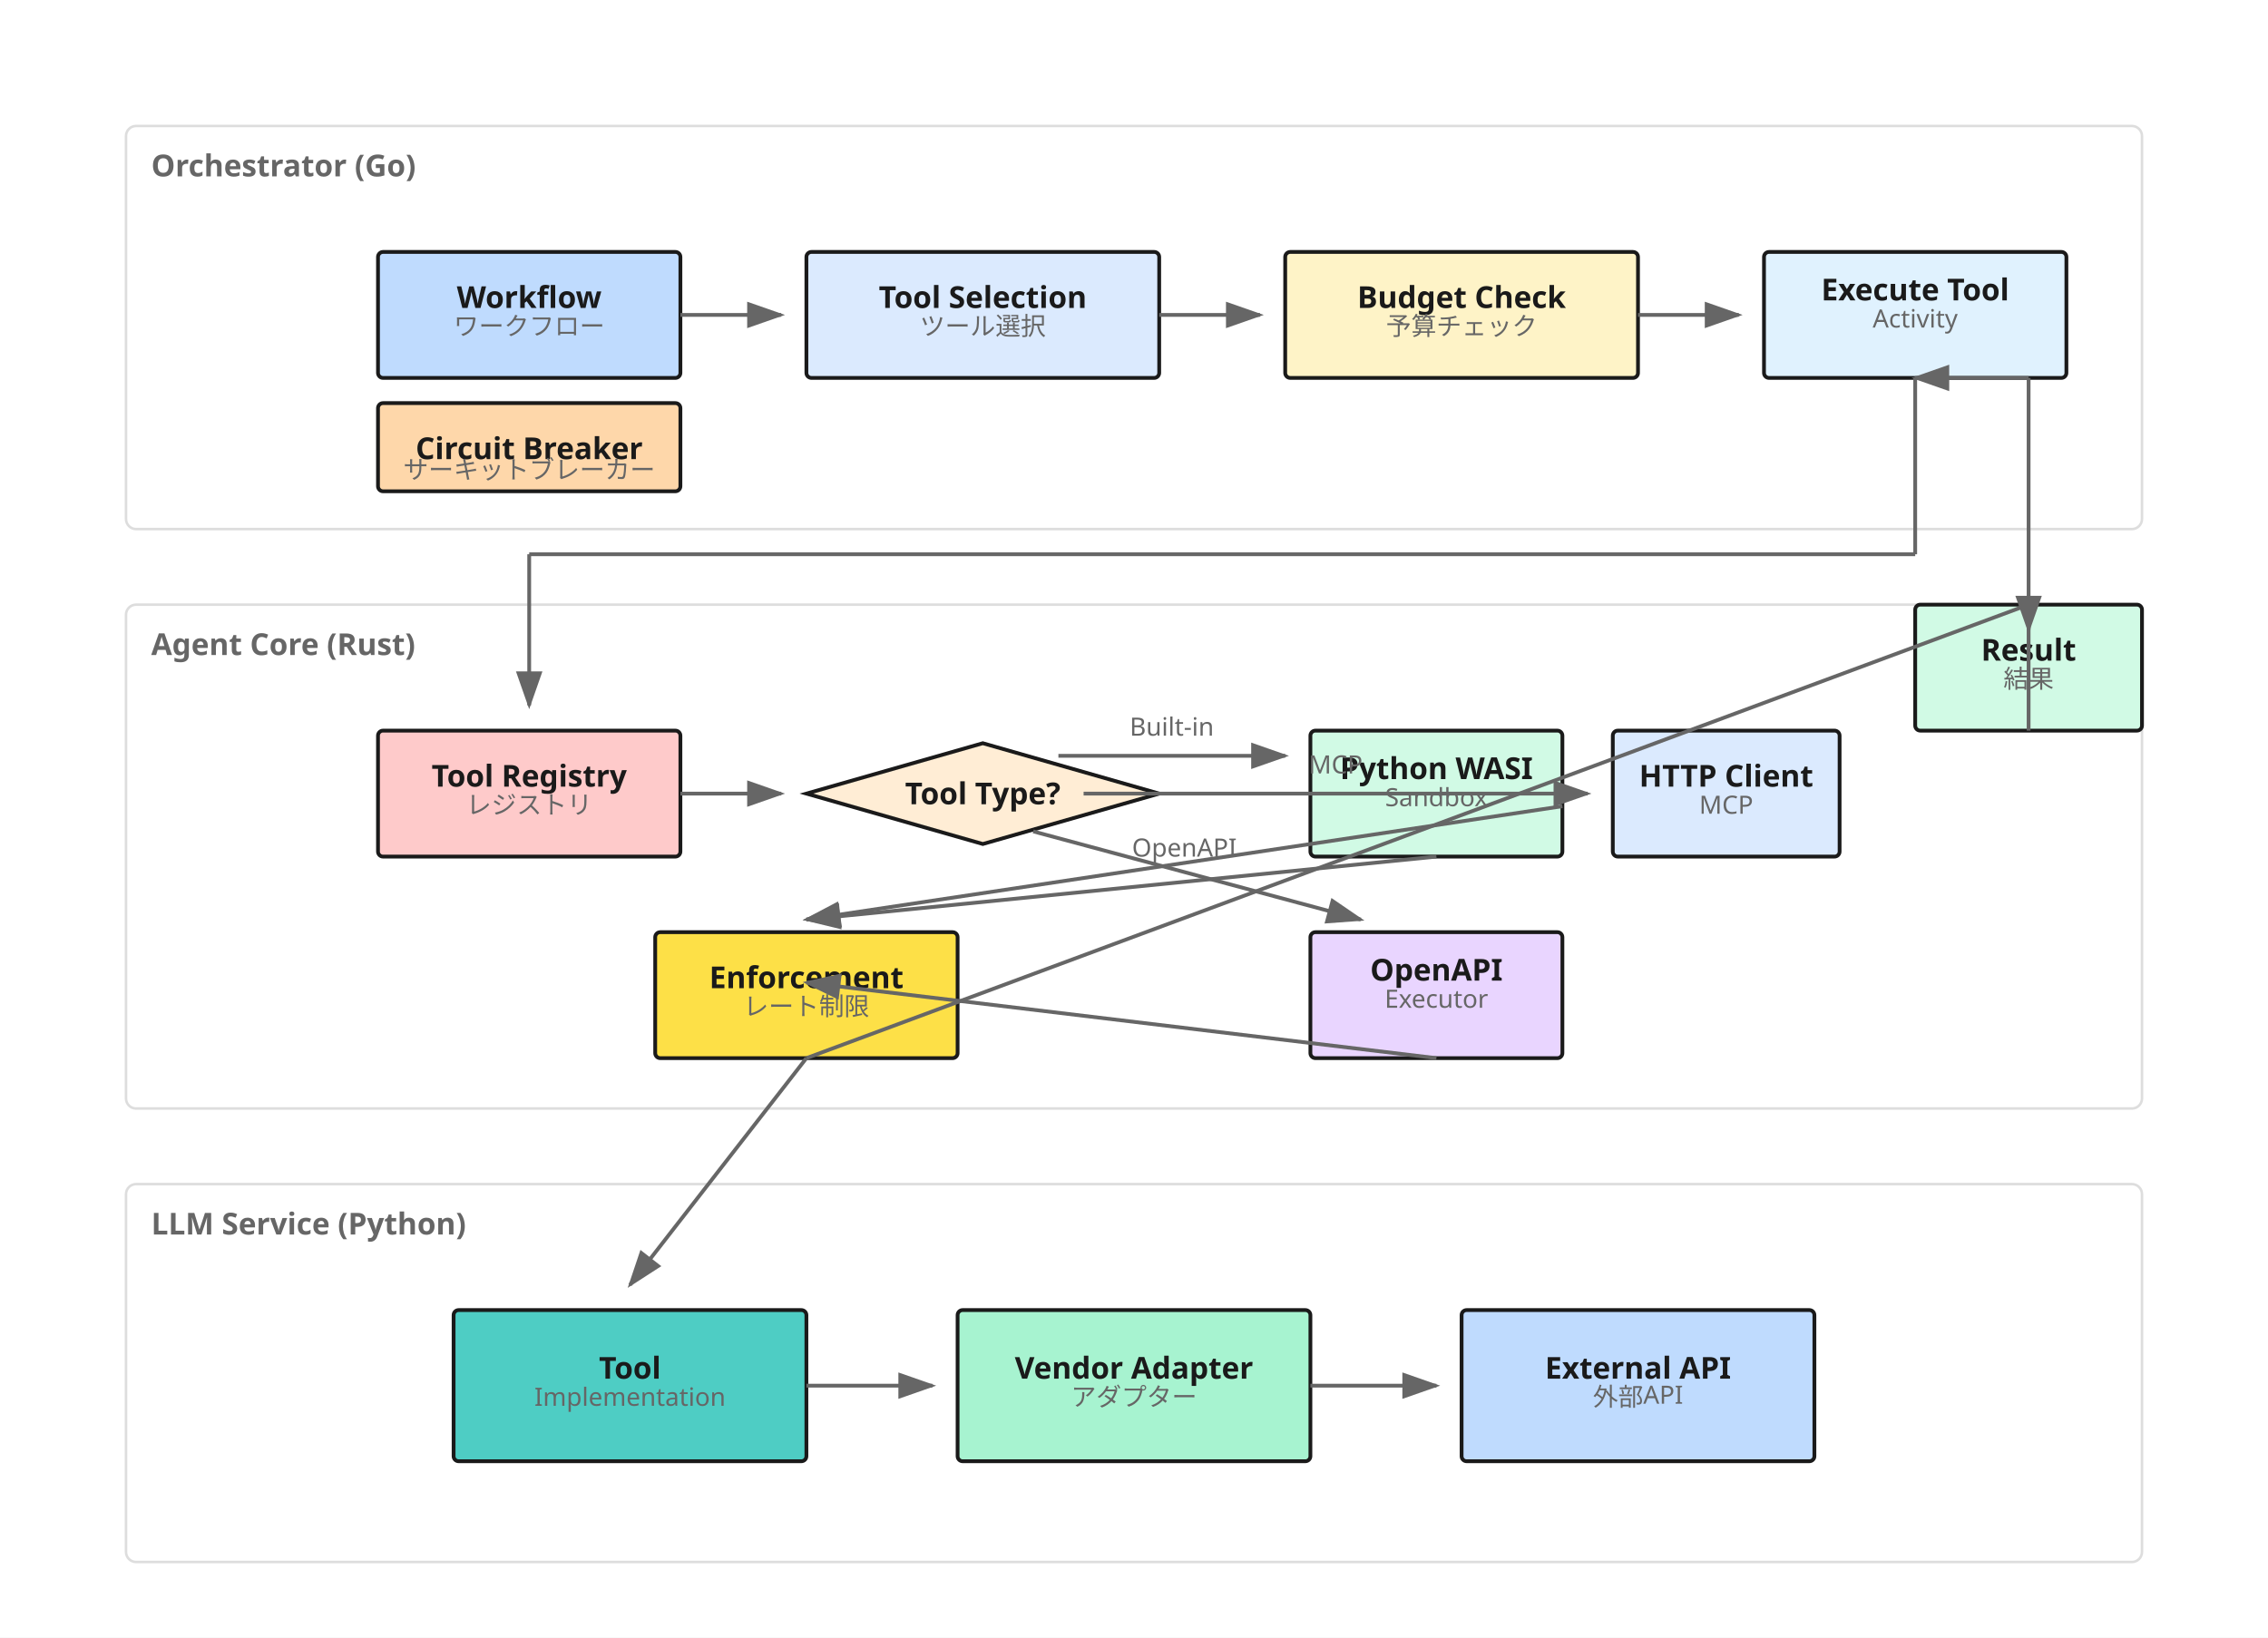
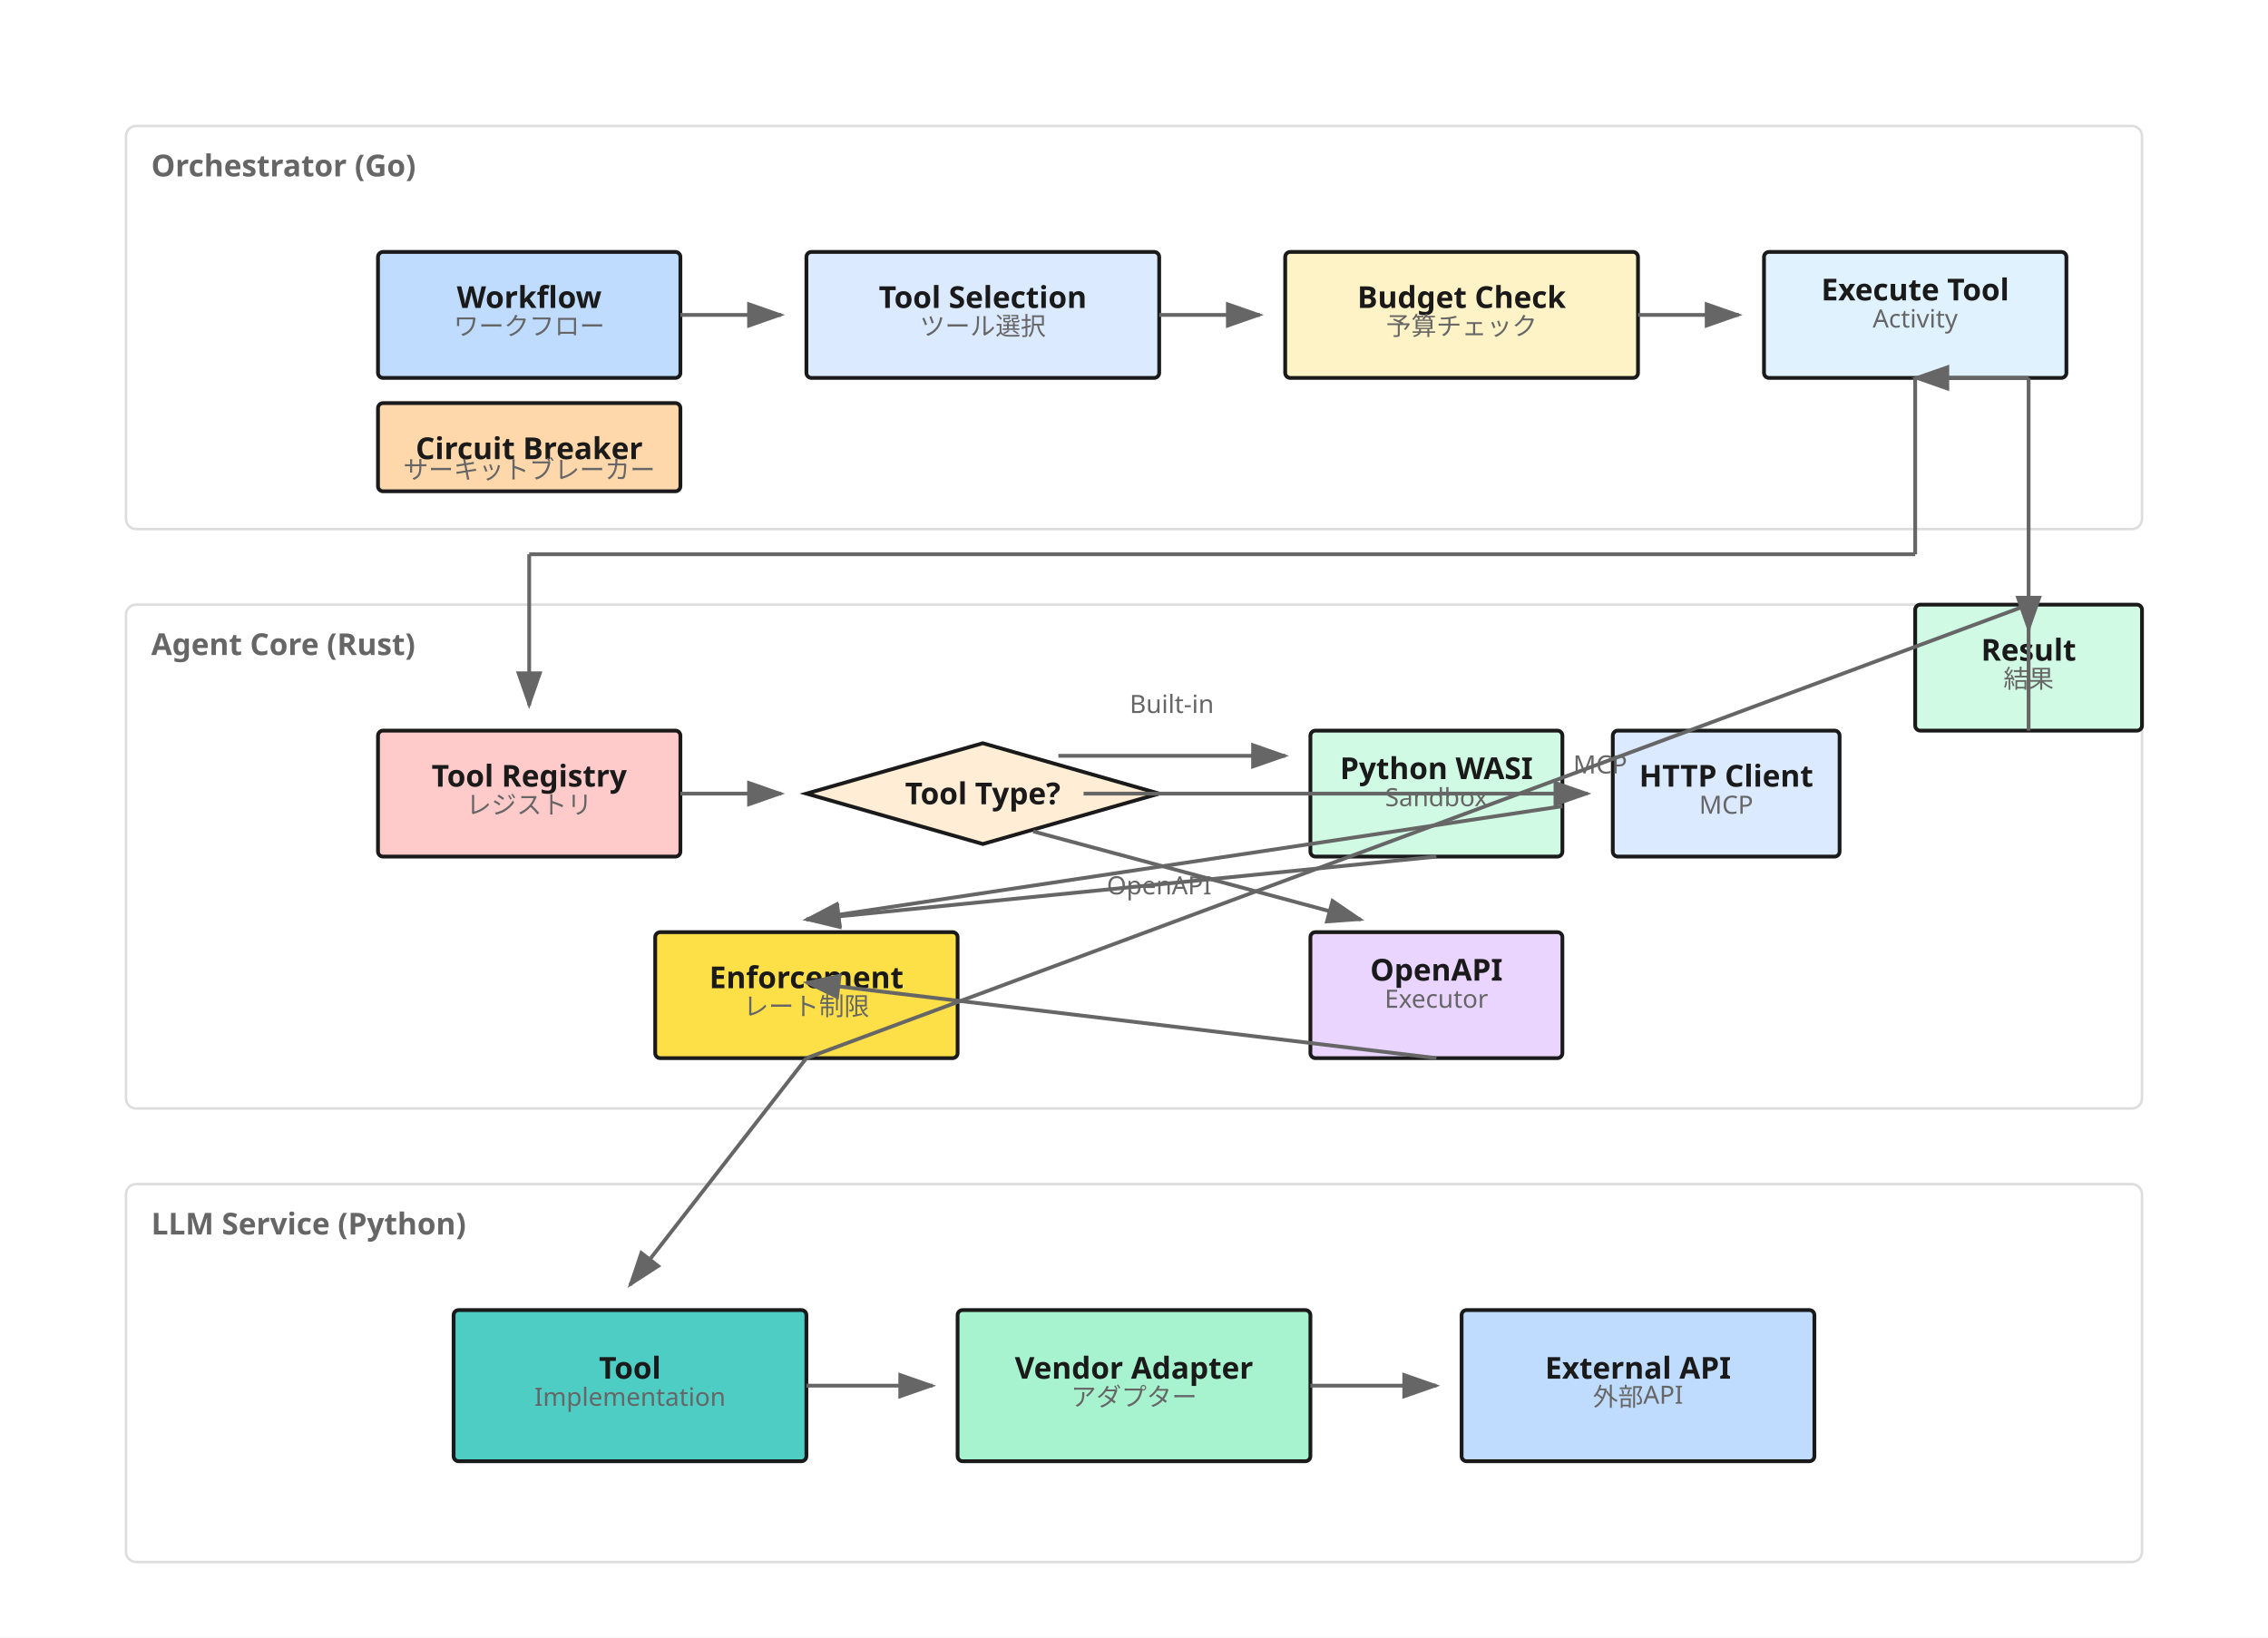
<svg xmlns="http://www.w3.org/2000/svg" viewBox="0 0 900 650">
  <defs>
    <style>
      .label { font: 500 10px 'SF Mono', 'Hiragino Sans', 'Noto Sans JP', sans-serif; fill: #666; text-anchor: middle; }
      .box-text { font: 600 12px 'SF Mono', 'Hiragino Sans', 'Noto Sans JP', sans-serif; fill: #1a1a1a; text-anchor: middle; dominant-baseline: middle; }
      .group-title { font: 600 12px 'SF Mono', 'Hiragino Sans', 'Noto Sans JP', sans-serif; fill: #666; text-anchor: start; }
    </style>
    <marker id="arrow" markerWidth="10" markerHeight="7" refX="9" refY="3.5" orient="auto">
      <polygon points="0 0, 10 3.5, 0 7" fill="#666" />
    </marker>
  </defs>
  <rect width="900" height="650" fill="#fff" />
  <rect x="50" y="50" width="800" height="160" fill="none" stroke="#ddd" stroke-width="1" rx="4" />
  <text x="60" y="70" class="group-title">Orchestrator (Go)</text>
  <rect x="150" y="100" width="120" height="50" fill="#bfdbfe" stroke="#1a1a1a" stroke-width="1.5" rx="2" />
  <text x="210" y="118" class="box-text">Workflow</text>
  <text x="210" y="133" class="label">ワークフロー</text>
  <rect x="320" y="100" width="140" height="50" fill="#dbeafe" stroke="#1a1a1a" stroke-width="1.5" rx="2" />
  <text x="390" y="118" class="box-text">Tool Selection</text>
  <text x="390" y="133" class="label">ツール選択</text>
  <rect x="510" y="100" width="140" height="50" fill="#fef3c7" stroke="#1a1a1a" stroke-width="1.5" rx="2" />
  <text x="580" y="118" class="box-text">Budget Check</text>
  <text x="580" y="133" class="label">予算チェック</text>
  <rect x="700" y="100" width="120" height="50" fill="#e0f2fe" stroke="#1a1a1a" stroke-width="1.5" rx="2" />
  <text x="760" y="115" class="box-text">Execute Tool</text>
  <text x="760" y="130" class="label">Activity</text>
  <rect x="150" y="160" width="120" height="35" fill="#fed7aa" stroke="#1a1a1a" stroke-width="1.5" rx="2" />
  <text x="210" y="178" class="box-text">Circuit Breaker</text>
  <text x="210" y="190" class="label">サーキットブレーカー</text>
  <rect x="50" y="240" width="800" height="200" fill="none" stroke="#ddd" stroke-width="1" rx="4" />
  <text x="60" y="260" class="group-title">Agent Core (Rust)</text>
  <rect x="150" y="290" width="120" height="50" fill="#fecaca" stroke="#1a1a1a" stroke-width="1.5" rx="2" />
  <text x="210" y="308" class="box-text">Tool Registry</text>
  <text x="210" y="323" class="label">レジストリ</text>
  <path d="M 390 295 L 460 315 L 390 335 L 320 315 Z" fill="#ffedd5" stroke="#1a1a1a" stroke-width="1.5" />
  <text x="390" y="315" class="box-text">Tool Type?</text>
  <rect x="520" y="290" width="100" height="50" fill="#d1fae5" stroke="#1a1a1a" stroke-width="1.5" rx="2" />
  <text x="570" y="305" class="box-text">Python WASI</text>
  <text x="570" y="320" class="label">Sandbox</text>
  <rect x="640" y="290" width="90" height="50" fill="#dbeafe" stroke="#1a1a1a" stroke-width="1.5" rx="2" />
  <text x="685" y="308" class="box-text">HTTP Client</text>
  <text x="685" y="323" class="label">MCP</text>
  <rect x="520" y="370" width="100" height="50" fill="#e9d5ff" stroke="#1a1a1a" stroke-width="1.5" rx="2" />
  <text x="570" y="385" class="box-text">OpenAPI</text>
  <text x="570" y="400" class="label">Executor</text>
  <rect x="260" y="370" width="120" height="50" fill="#fde047" stroke="#1a1a1a" stroke-width="1.5" rx="2" />
  <text x="320" y="388" class="box-text">Enforcement</text>
  <text x="320" y="403" class="label">レート制限</text>
  <rect x="50" y="470" width="800" height="150" fill="none" stroke="#ddd" stroke-width="1" rx="4" />
  <text x="60" y="490" class="group-title">LLM Service (Python)</text>
  <rect x="180" y="520" width="140" height="60" fill="#4ECDC4" stroke="#1a1a1a" stroke-width="1.5" rx="2" />
  <text x="250" y="543" class="box-text">Tool</text>
  <text x="250" y="558" class="label">Implementation</text>
  <rect x="380" y="520" width="140" height="60" fill="#a7f3d0" stroke="#1a1a1a" stroke-width="1.5" rx="2" />
  <text x="450" y="543" class="box-text">Vendor Adapter</text>
  <text x="450" y="558" class="label">アダプター</text>
  <rect x="580" y="520" width="140" height="60" fill="#bfdbfe" stroke="#1a1a1a" stroke-width="1.5" rx="2" />
  <text x="650" y="543" class="box-text">External API</text>
  <text x="650" y="558" class="label">外部API</text>
  <rect x="760" y="240" width="90" height="50" fill="#d1fae5" stroke="#1a1a1a" stroke-width="1.5" rx="2" />
  <text x="805" y="258" class="box-text">Result</text>
  <text x="805" y="273" class="label">結果</text>
  <line x1="270" y1="125" x2="310" y2="125" stroke="#666" stroke-width="1.5" marker-end="url(#arrow)" />
  <line x1="460" y1="125" x2="500" y2="125" stroke="#666" stroke-width="1.5" marker-end="url(#arrow)" />
  <line x1="650" y1="125" x2="690" y2="125" stroke="#666" stroke-width="1.5" marker-end="url(#arrow)" />
  <line x1="760" y1="150" x2="760" y2="220" stroke="#666" stroke-width="1.5" />
  <line x1="760" y1="220" x2="210" y2="220" stroke="#666" stroke-width="1.5" />
  <line x1="210" y1="220" x2="210" y2="280" stroke="#666" stroke-width="1.5" marker-end="url(#arrow)" />
  <line x1="270" y1="315" x2="310" y2="315" stroke="#666" stroke-width="1.5" marker-end="url(#arrow)" />
  <line x1="420" y1="300" x2="510" y2="300" stroke="#666" stroke-width="1.5" marker-end="url(#arrow)" />
-   <text x="465" y="292" class="label">Built-in</text>
+   <text x="465" y="283" class="label">Built-in</text>
  <line x1="430" y1="315" x2="630" y2="315" stroke="#666" stroke-width="1.5" marker-end="url(#arrow)" />
-   <text x="530" y="307" class="label">MCP</text>
+   <text x="635" y="307" class="label">MCP</text>
  <line x1="410" y1="330" x2="540" y2="365" stroke="#666" stroke-width="1.5" marker-end="url(#arrow)" />
-   <text x="470" y="340" class="label">OpenAPI</text>
+   <text x="460" y="355" class="label">OpenAPI</text>
  <line x1="570" y1="340" x2="320" y2="365" stroke="#666" stroke-width="1.5" marker-end="url(#arrow)" />
  <line x1="620" y1="320" x2="320" y2="365" stroke="#666" stroke-width="1.5" marker-end="url(#arrow)" />
  <line x1="570" y1="420" x2="320" y2="390" stroke="#666" stroke-width="1.5" marker-end="url(#arrow)" />
  <line x1="320" y1="420" x2="250" y2="510" stroke="#666" stroke-width="1.5" marker-end="url(#arrow)" />
  <line x1="320" y1="550" x2="370" y2="550" stroke="#666" stroke-width="1.5" marker-end="url(#arrow)" />
  <line x1="520" y1="550" x2="570" y2="550" stroke="#666" stroke-width="1.5" marker-end="url(#arrow)" />
  <line x1="320" y1="420" x2="805" y2="240" stroke="#666" stroke-width="1.5" />
  <line x1="805" y1="240" x2="805" y2="250" stroke="#666" stroke-width="1.5" marker-end="url(#arrow)" />
  <line x1="805" y1="290" x2="805" y2="150" stroke="#666" stroke-width="1.5" />
  <line x1="805" y1="150" x2="760" y2="150" stroke="#666" stroke-width="1.5" marker-end="url(#arrow)" />
</svg>
